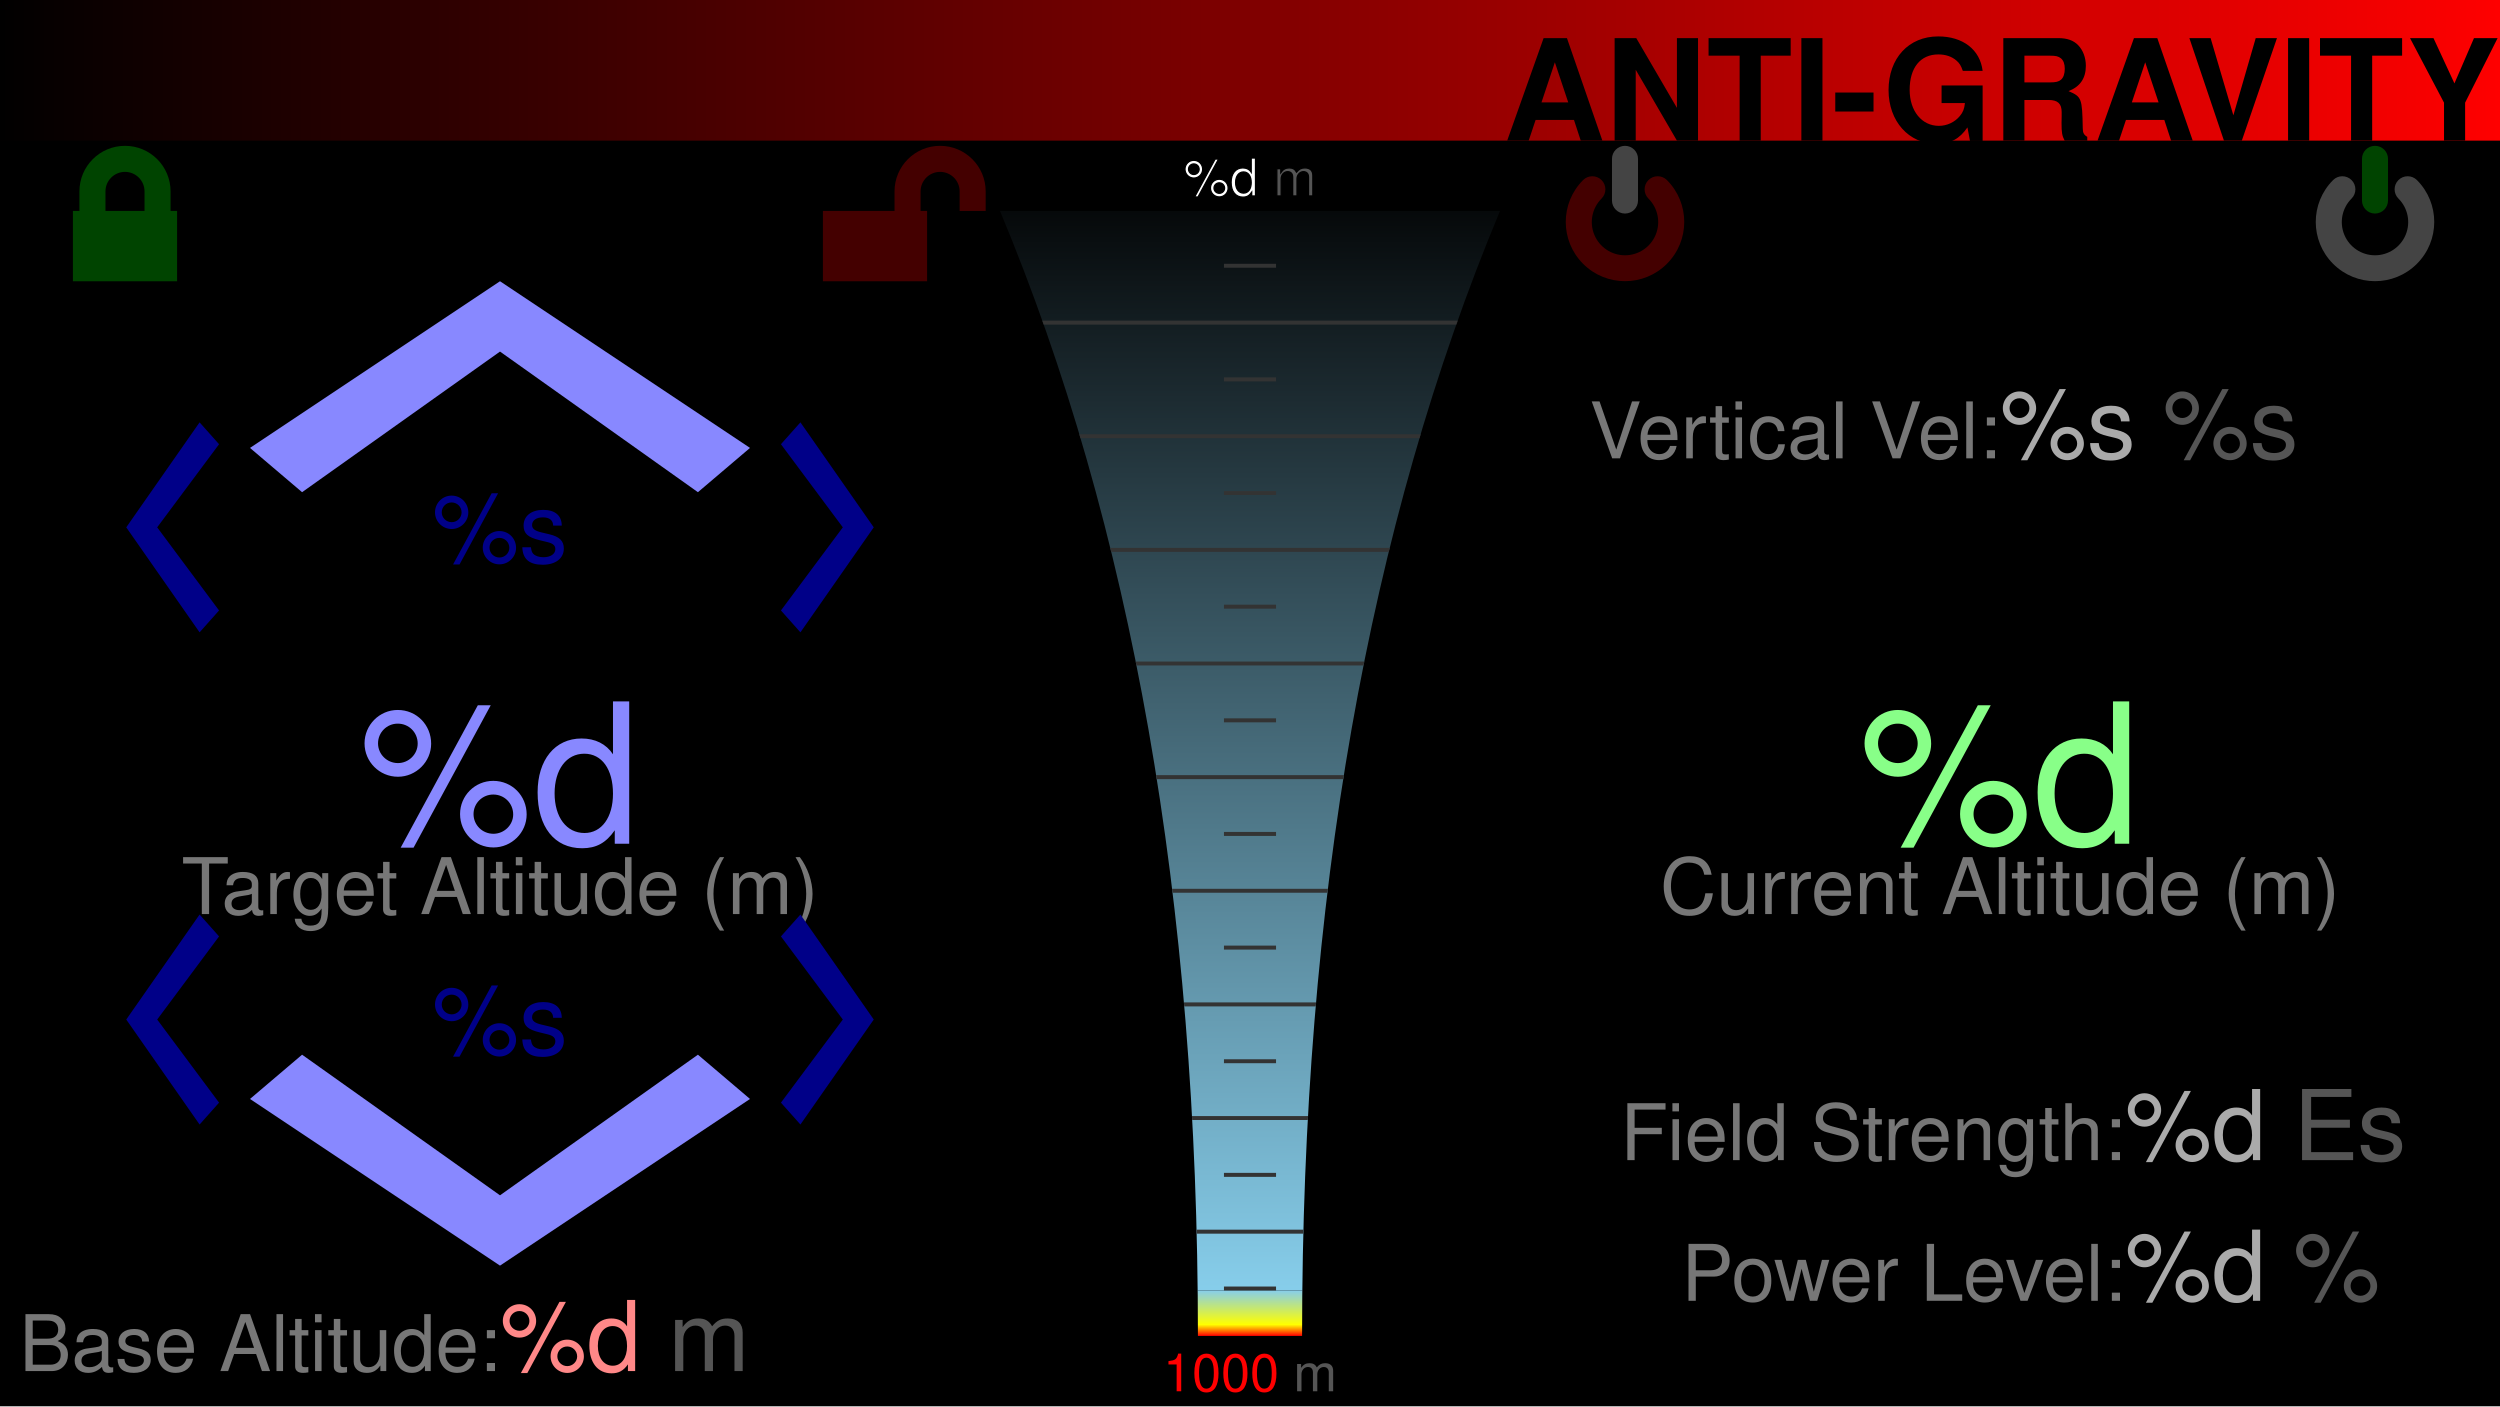
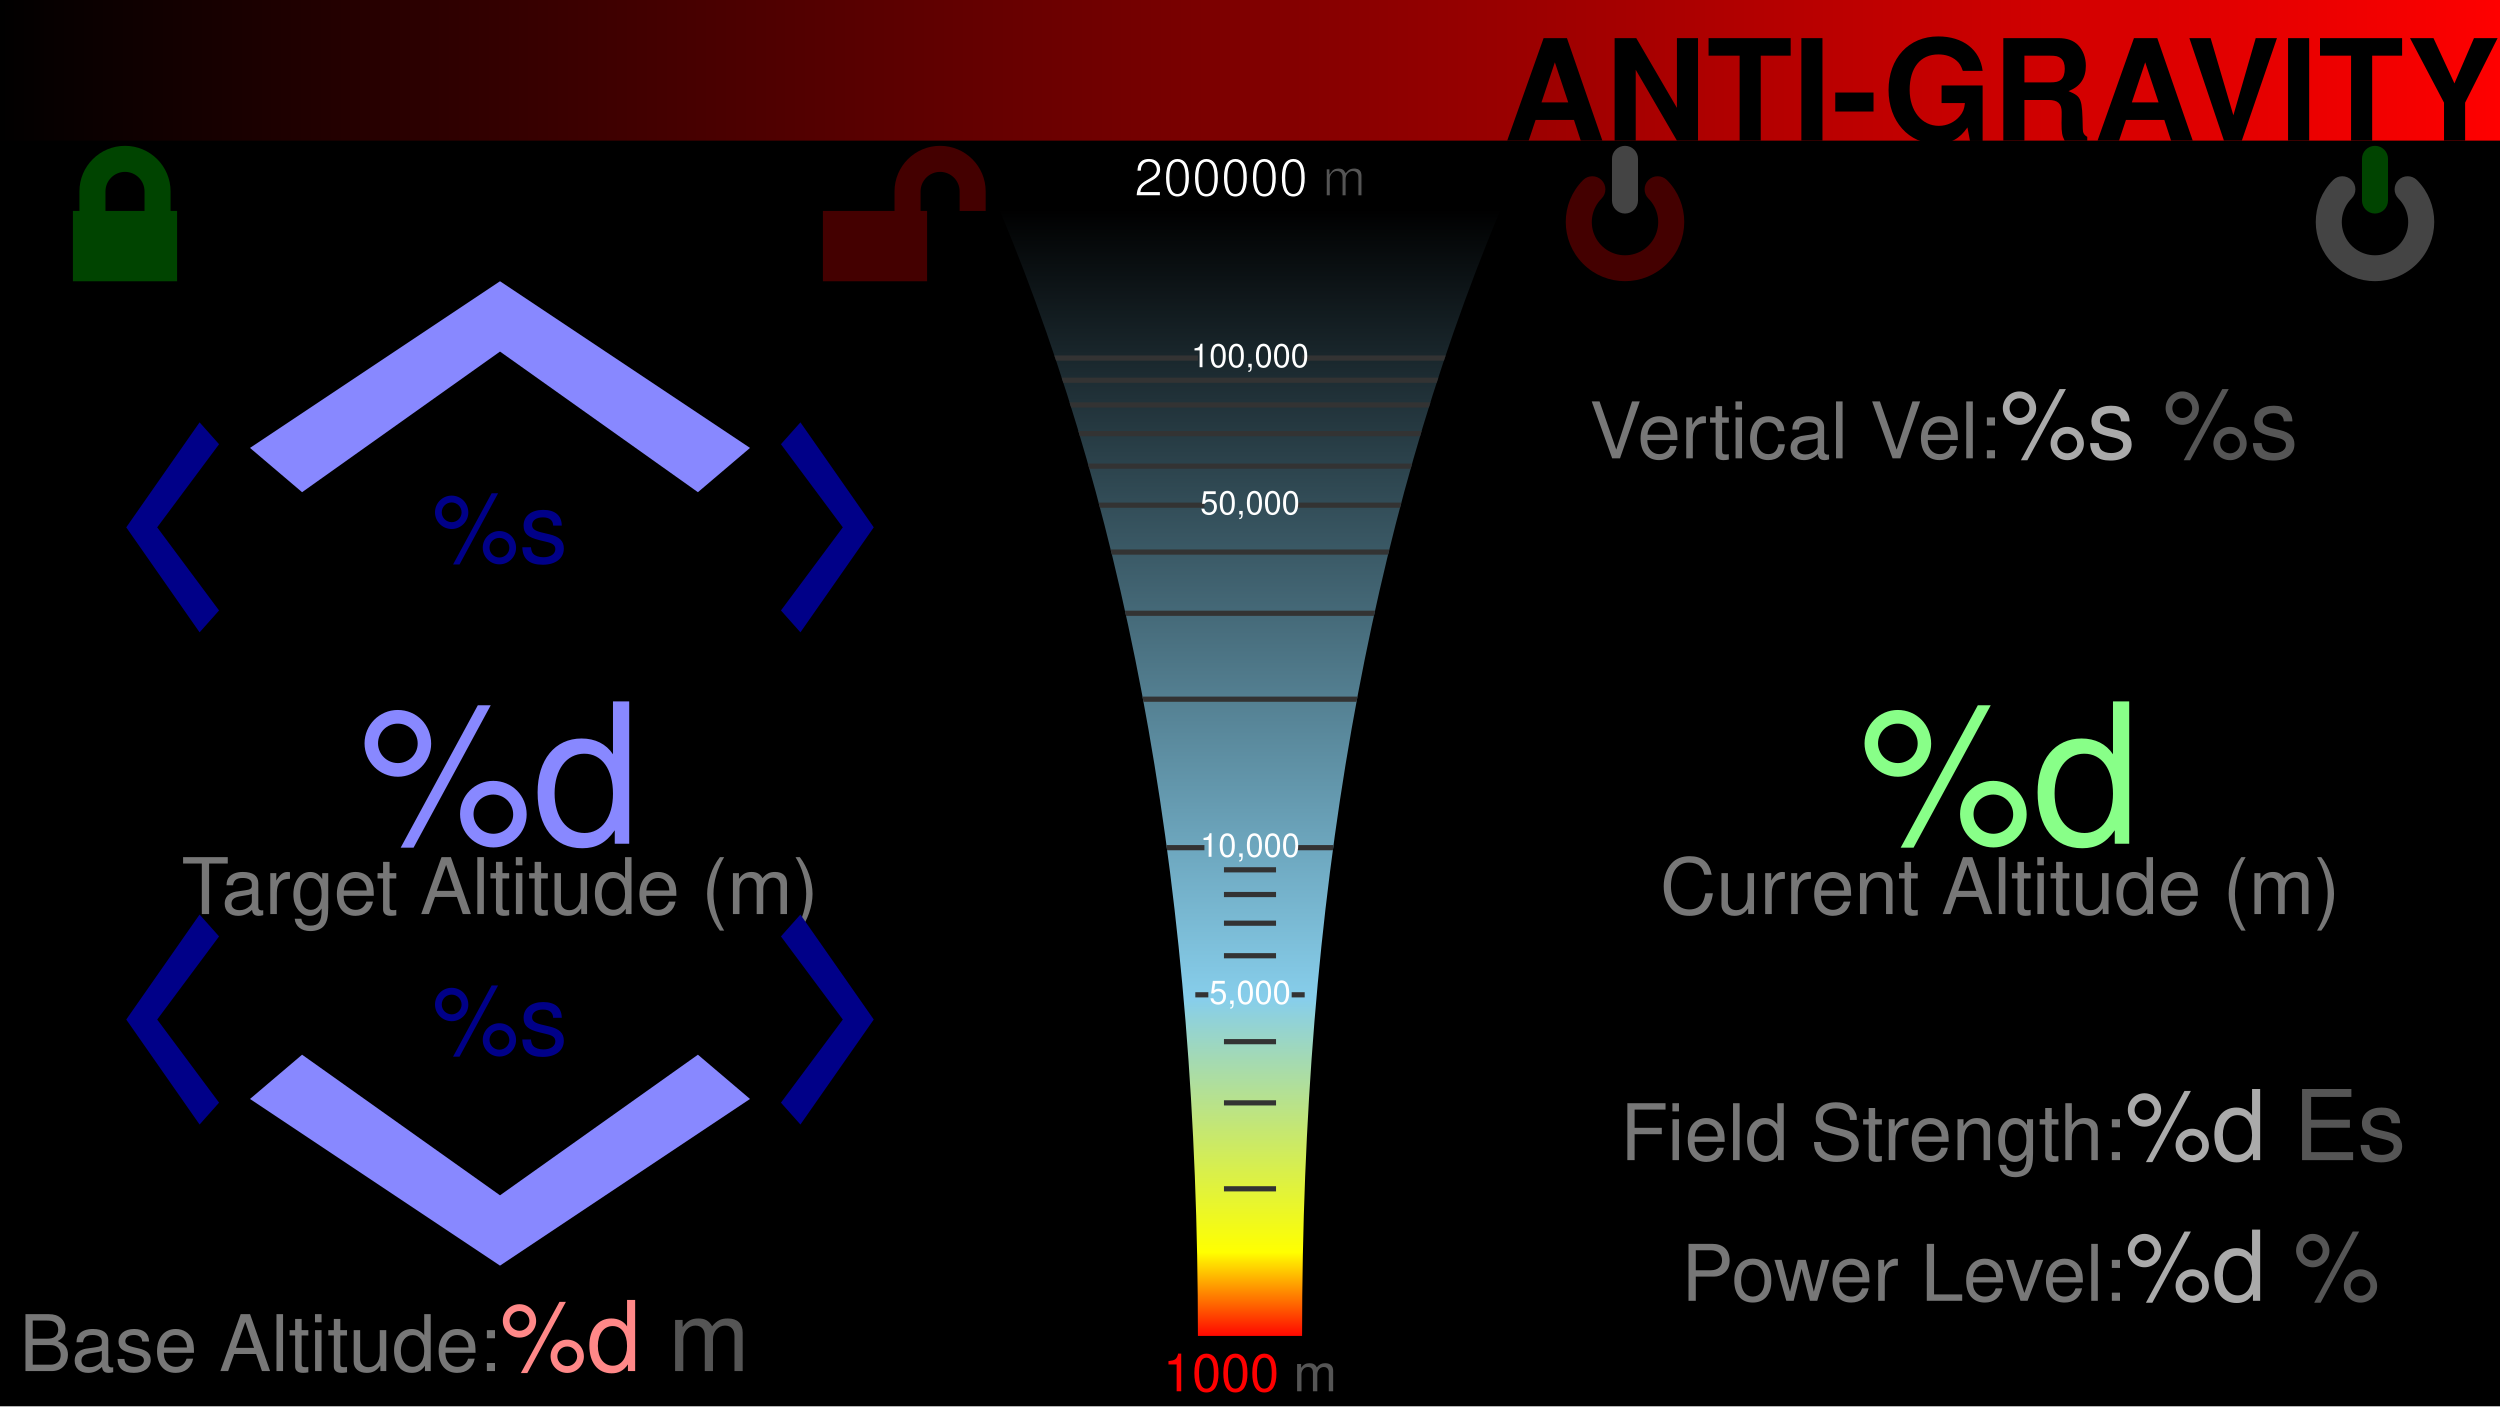
<svg xmlns="http://www.w3.org/2000/svg" xmlns:xlink="http://www.w3.org/1999/xlink" viewBox="0 0 1920 1080" style="width:100%; height:100%" class="bootstrap" preserveAspectRatio="none">
  <style>
        .hidden, .unlockSlideClass, .disabledText, .powerSlideClass {
            display: none;
        }
        text {
            text-transform: none;
            font-family: helvetica;
            font-weight: normal;
        }
        .widgetAnchor {
            fill: #ffffff;
        }
        .altitude {
            font-size: 150px;
            fill: #8888ff;
        }
        .current {
            font-size: 150px;
            fill: #88ff88;
        }
        .adjust {
            fill: #000088;
            font-size: 75px;
        }
        .label {
            font-size: 60px;
            fill: #777777;
        }
        .minorValue {
            font-size: 75px;
            fill: #aaaaaa;
        }
        .baseAltitude {
            fill: #ff8888 !important;
        }
        .indicator {
            stroke: #000000;
            stroke-width: 3;
        }
        .units {
            fill: #555555;
        }
        .mouseOver {
            stroke: #888888 !important;
            stroke-width: 10px;
        }
+         #slider text {
+             text-anchor: middle;
+             font-size: 25px;
+             fill: #ffffff;
+         }
+         #slider line {
+             stroke-width: 4;
+             stroke: #333333;
+         }
    </style>
  <defs>
    <path id="arrowIndicator" d="M 20,0 A 100,75 0 0,0 96,-44 L 96,-25 A 100,75 0 0,0 192,-54 A 100,100 0 0,0 192,54 A 100,75 0 0,0 96,25 L 96,44 A 100,75 0 0,0 20,0 z" />
    <use id="rightIndicator" xlink:href="#arrowIndicator" />
    <use id="leftIndicator" xlink:href="#arrowIndicator" transform="scale(-1,1)" />
    <path id="baseIndicator" d="M -15,0 A 20,15 0 0,1 0,10 A 20,15 0 0,1 15,0 A 20,15 0 0,1 0,-10 A 20,15 0 0,1 -15,0 z" />
    <polygon id="chevronArrow" points="-192,20 0,-108 192,20 152,54 0,-54 -152,54" />
    <g id="altitudeUp">
      <use xlink:href="#chevronArrow" />
    </g>
    <g id="altitudeDown">
      <use transform="scale(1,-1)" xlink:href="#altitudeUp" />
    </g>
    <g id="adjustUp">
      <use transform="rotate(90) scale(0.42,0.44) translate(0,-108)" xlink:href="#chevronArrow" />
    </g>
    <g id="adjustDown">
      <use transform="scale(-1,1)" xlink:href="#adjustUp" />
    </g>
    <svg id="logo" />
    <path id="locked" d="m -35,0 l 0,-15 a 35,35 0 0,1 70,0 l 0,15 5,0 0,54 -80,0 0,-54 z m 50,0 l 0,-15 a 15,15 0 0,0 -30,0 l 0,15 z" fill="#004400" />
    <path id="unlocked" d="m 15,0 l 0,-15 a 35,35 0 0,1 70,0 l 0,15 -20,0 l 0,-15 a 15,15 0 0,0 -30,0 l 0,15 l 5,0 0,54 -80,0 0,-54 5,0 z" fill="#440000" />
    <g id="powerIsOff">
      <path d="M -32.2,-23.7 A 10,10 0 0,1 -18,-9.5 A 25.5,25.5 0 1,0 18,-9.5 A 10,10 0 0,1 32.2,-23.7 A 45.5,45.5 0 1,1 -32.2,-23.7 z" fill="#440000" />
      <path d="M -10,-8 l 0,-32 a 10,10 0 0,1 20,0 l 0,32 a 10,10 0 0,1 -20,0 z" fill="#444444" />
    </g>
    <g id="powerIsOn">
      <path d="M -32.2,-23.7 A 10,10 0 0,1 -18,-9.5 A 25.5,25.5 0 1,0 18,-9.5 A 10,10 0 0,1 32.2,-23.7 A 45.5,45.5 0 1,1 -32.2,-23.7 z" fill="#444444" />
      <path d="M -10,-8 l 0,-32 a 10,10 0 0,1 20,0 l 0,32 a 10,10 0 0,1 -20,0 z" fill="#004400" />
    </g>
    <linearGradient id="titleGradient">
      <stop offset="0%" stop-color="#000000" />
      <stop offset="100%" stop-color="#ff0000" />
    </linearGradient>
    <clipPath id="sliderSwoop">
-       <path d="M 920,162 Q 920,662 768,1026 L 1152,1026 Q 1000,662 1000,162 Z" />
+       <path d="M 920,1026 Q 920,526 768,162 L 1152,162 Q 1000,526 1000,1026 Z" />
    </clipPath>
+     <linearGradient id="altitudeGradient" gradientTransform="rotate(90)">
+       <stop offset="0%" stop-color="#000000" />
+       <stop offset="70%" stop-color="#87ceeb" />
+       <stop offset="92.4%" stop-color="#ffff00" />
+       <stop offset="100%" stop-color="#ff0000" />
+     </linearGradient>
  </defs>
  <rect x="0" y="0" fill="#000000" width="1920" height="1080" />
  <g id="slider">
-     <g transform="rotate(180,960,594)" clip-path="url(#sliderSwoop)">
-       <svg x="768" y="162" width="384" height="864" viewBox="0 0 384 99000" preserveAspectRatio="none">
-         <defs>
-           <linearGradient id="lowAlt" gradientTransform="rotate(90)">
-             <stop offset="0%" stop-color="#ff0000" />
-             <stop offset="25%" stop-color="#ffff00" />
-             <stop offset="100%" stop-color="#87ceeb" />
-           </linearGradient>
-           <linearGradient id="highAlt" gradientTransform="rotate(90)">
-             <stop offset="0%" stop-color="#87ceeb" />
-             <stop offset="100%" stop-color="#000000" />
-           </linearGradient>
-         </defs>
-         <rect width="384" y="4000" height="99000" fill="url(#highAlt)" />
-         <rect width="384" height="4000" fill="url(#lowAlt)" />
-         <rect y="4000" x="172" width="40" height="350" fill="#333333" />
-         <rect y="9000" width="384" height="350" fill="#333333" />
-         <rect y="14000" x="172" width="40" height="350" fill="#333333" />
-         <rect y="19000" width="384" height="350" fill="#333333" />
-         <rect y="24000" x="172" width="40" height="350" fill="#333333" />
-         <rect y="29000" width="384" height="350" fill="#333333" />
-         <rect y="34000" x="172" width="40" height="350" fill="#333333" />
-         <rect y="39000" width="384" height="350" fill="#333333" />
-         <rect y="44000" x="172" width="40" height="350" fill="#333333" />
-         <rect y="49000" width="384" height="350" fill="#333333" />
-         <rect y="54000" x="172" width="40" height="350" fill="#333333" />
-         <rect y="59000" width="384" height="350" fill="#333333" />
-         <rect y="64000" x="172" width="40" height="350" fill="#333333" />
-         <rect y="69000" width="384" height="350" fill="#333333" />
-         <rect y="74000" x="172" width="40" height="350" fill="#333333" />
-         <rect y="79000" width="384" height="350" fill="#333333" />
-         <rect y="84000" x="172" width="40" height="350" fill="#333333" />
-         <rect y="89000" width="384" height="350" fill="#333333" />
-         <rect y="94000" x="172" width="40" height="350" fill="#333333" />
-         <rect y="99000" width="384" height="350" fill="#333333" />
-       </svg>
+     <g clip-path="url(#sliderSwoop)">
+       <rect x="768" y="162" width="384" height="864" fill="url(#altitudeGradient)" />
+       <line x1="940" y1="913" x2="980" y2="913" />
+       <line x1="940" y1="847" x2="980" y2="847" />
+       <line x1="940" y1="800" x2="980" y2="800" />
+       <line x1="918" y1="764" x2="928" y2="764" />
+       <line x1="992" y1="764" x2="1002" y2="764" />
+       <text x="960" y="771">5,000</text>
+       <line x1="940" y1="734" x2="980" y2="734" />
+       <line x1="940" y1="709" x2="980" y2="709" />
+       <line x1="940" y1="687" x2="980" y2="687" />
+       <line x1="940" y1="668" x2="980" y2="668" />
+       <line x1="768" y1="651" x2="925" y2="651" />
+       <line x1="995" y1="651" x2="1152" y2="651" />
+       <text x="960" y="658">10,000</text>
+       <line x1="768" y1="537" x2="1152" y2="537" />
+       <line x1="768" y1="471" x2="1152" y2="471" />
+       <line x1="768" y1="424" x2="1152" y2="424" />
+       <line x1="768" y1="388" x2="925" y2="388" />
+       <line x1="995" y1="388" x2="1152" y2="388" />
+       <text x="960" y="395">50,000</text>
+       <line x1="768" y1="358" x2="1152" y2="358" />
+       <line x1="768" y1="333" x2="1152" y2="333" />
+       <line x1="768" y1="311" x2="1152" y2="311" />
+       <line x1="768" y1="292" x2="1152" y2="292" />
+       <line x1="768" y1="275" x2="920" y2="275" />
+       <line x1="1000" y1="275" x2="1152" y2="275" />
+       <text x="960" y="282">100,000</text>
    </g>
-     <text x="960" y="1068.5" text-anchor="middle" style="font-size:40px;fill:#ff0000;">1000 <tspan class="units">m</tspan>
+     <text x="960" y="1068.5" style="font-size:40px;fill:#ff0000;">1000 <tspan class="units">m</tspan>
    </text>
-     <text x="960" y="150.5" text-anchor="middle" style="font-size:40px;fill:#ffffff;stroke:#000000;">%d <tspan class="units">m</tspan>
+     <text x="960" y="150.5" style="font-size:40px;stroke:#000000;">200000 <tspan class="units">m</tspan>
    </text>
    <use xlink:href="#rightIndicator" x="960" y="%d" class="current indicator rightSliderClass" />
    <use xlink:href="#leftIndicator" x="960" y="%d" class="altitude indicator leftSliderClass" />
    <use xlink:href="#baseIndicator" x="960" y="%d" class="baseAltitude indicator" />
  </g>
  <g id="targetPanel">
    <g id="lockBar">
      <use x="672" y="162" xlink:href="#unlocked" class="unlockedClass" />
      <text x="384" y="189" text-anchor="middle" textLength="384" class="label unlockSlideClass">&gt;Slide&gt;</text>
      <use id="locked" x="96" y="162" xlink:href="#locked" class="lockedClass" />
    </g>
    <text x="384" y="648" text-anchor="middle" textLength="576" class="altitude">%d</text>
    <text x="384" y="702" text-anchor="middle" class="label">Target Altitude (m)</text>
    <text x="384" y="1053" text-anchor="end" class="label">Base Altitude:</text>
    <text x="384" y="1053" class="minorValue baseAltitude">%d <tspan class="units">m</tspan>
    </text>
    <g class="adjustmentWidgets">
      <g class="altitude">
        <use xlink:href="#altitudeUp" x="384" y="324" class="altitudeUpClass" />
        <use xlink:href="#altitudeDown" x="384" y="864" class="altitudeDownClass" />
      </g>
      <g class="adjust">
        <text x="384" y="432" text-anchor="middle">%s</text>
        <use x="576" y="405" xlink:href="#adjustUp" class="adjustUpClass1" />
        <use x="192" y="405" xlink:href="#adjustDown" class="adjustDownClass1" />
        <text x="384" y="810" text-anchor="middle">%s</text>
        <use x="576" y="783" xlink:href="#adjustUp" class="adjustUpClass2" />
        <use x="192" y="783" xlink:href="#adjustDown" class="adjustDownClass2" />
      </g>
    </g>
  </g>
  <g id="currentPanel">
    <g id="lockBar">
      <use x="1248" y="162" xlink:href="#powerIsOff" class="powerIsOffClass" />
      <text x="1536" y="189" text-anchor="middle" textLength="384" class="label powerSlideClass">&lt;Slide&lt;</text>
      <use id="power" x="1824" y="162" xlink:href="#powerIsOn" class="powerIsOnClass" />
    </g>
    <text x="1536" y="352" text-anchor="end" class="label">Vertical Vel:</text>
    <text x="1536" y="352" class="minorValue">%s <tspan class="units">%s</tspan>
    </text>
    <text x="1536" y="648" text-anchor="middle" textLength="576" class="current">%d</text>
    <text x="1536" y="702" text-anchor="middle" class="label">Current Altitude (m)</text>
    <g class="statusWidgets">
      <text x="1632" y="891" text-anchor="end" class="label">Field Strength:</text>
      <text x="1632" y="891" class="minorValue">%d <tspan class="units">Es</tspan>
      </text>
      <text x="1632" y="999" text-anchor="end" class="label">Power Level:</text>
      <text x="1632" y="999" class="minorValue">%d <tspan class="units">%</tspan>
      </text>
    </g>
    <g class="disabledText" style="font-size:150px;fill:#880000;">
      <text x="1536" y="823" text-anchor="middle" textLength="768">Anti-Gravity</text>
      <text x="1536" y="945" text-anchor="middle">Generator</text>
      <text x="1536" y="1067" text-anchor="middle">Offline</text>
    </g>
  </g>
  <g id="header">
    <rect x="0" y="0" fill="url('#titleGradient')" width="1920" height="108" />
    <use xlink:href="#logo" x="4" y="4" width="178" height="100" />
    <text x="1920" y="108" text-anchor="end" style="font-size:108px;font-weight:bold;">ANTI-GRAVITY</text>
  </g>
</svg>
